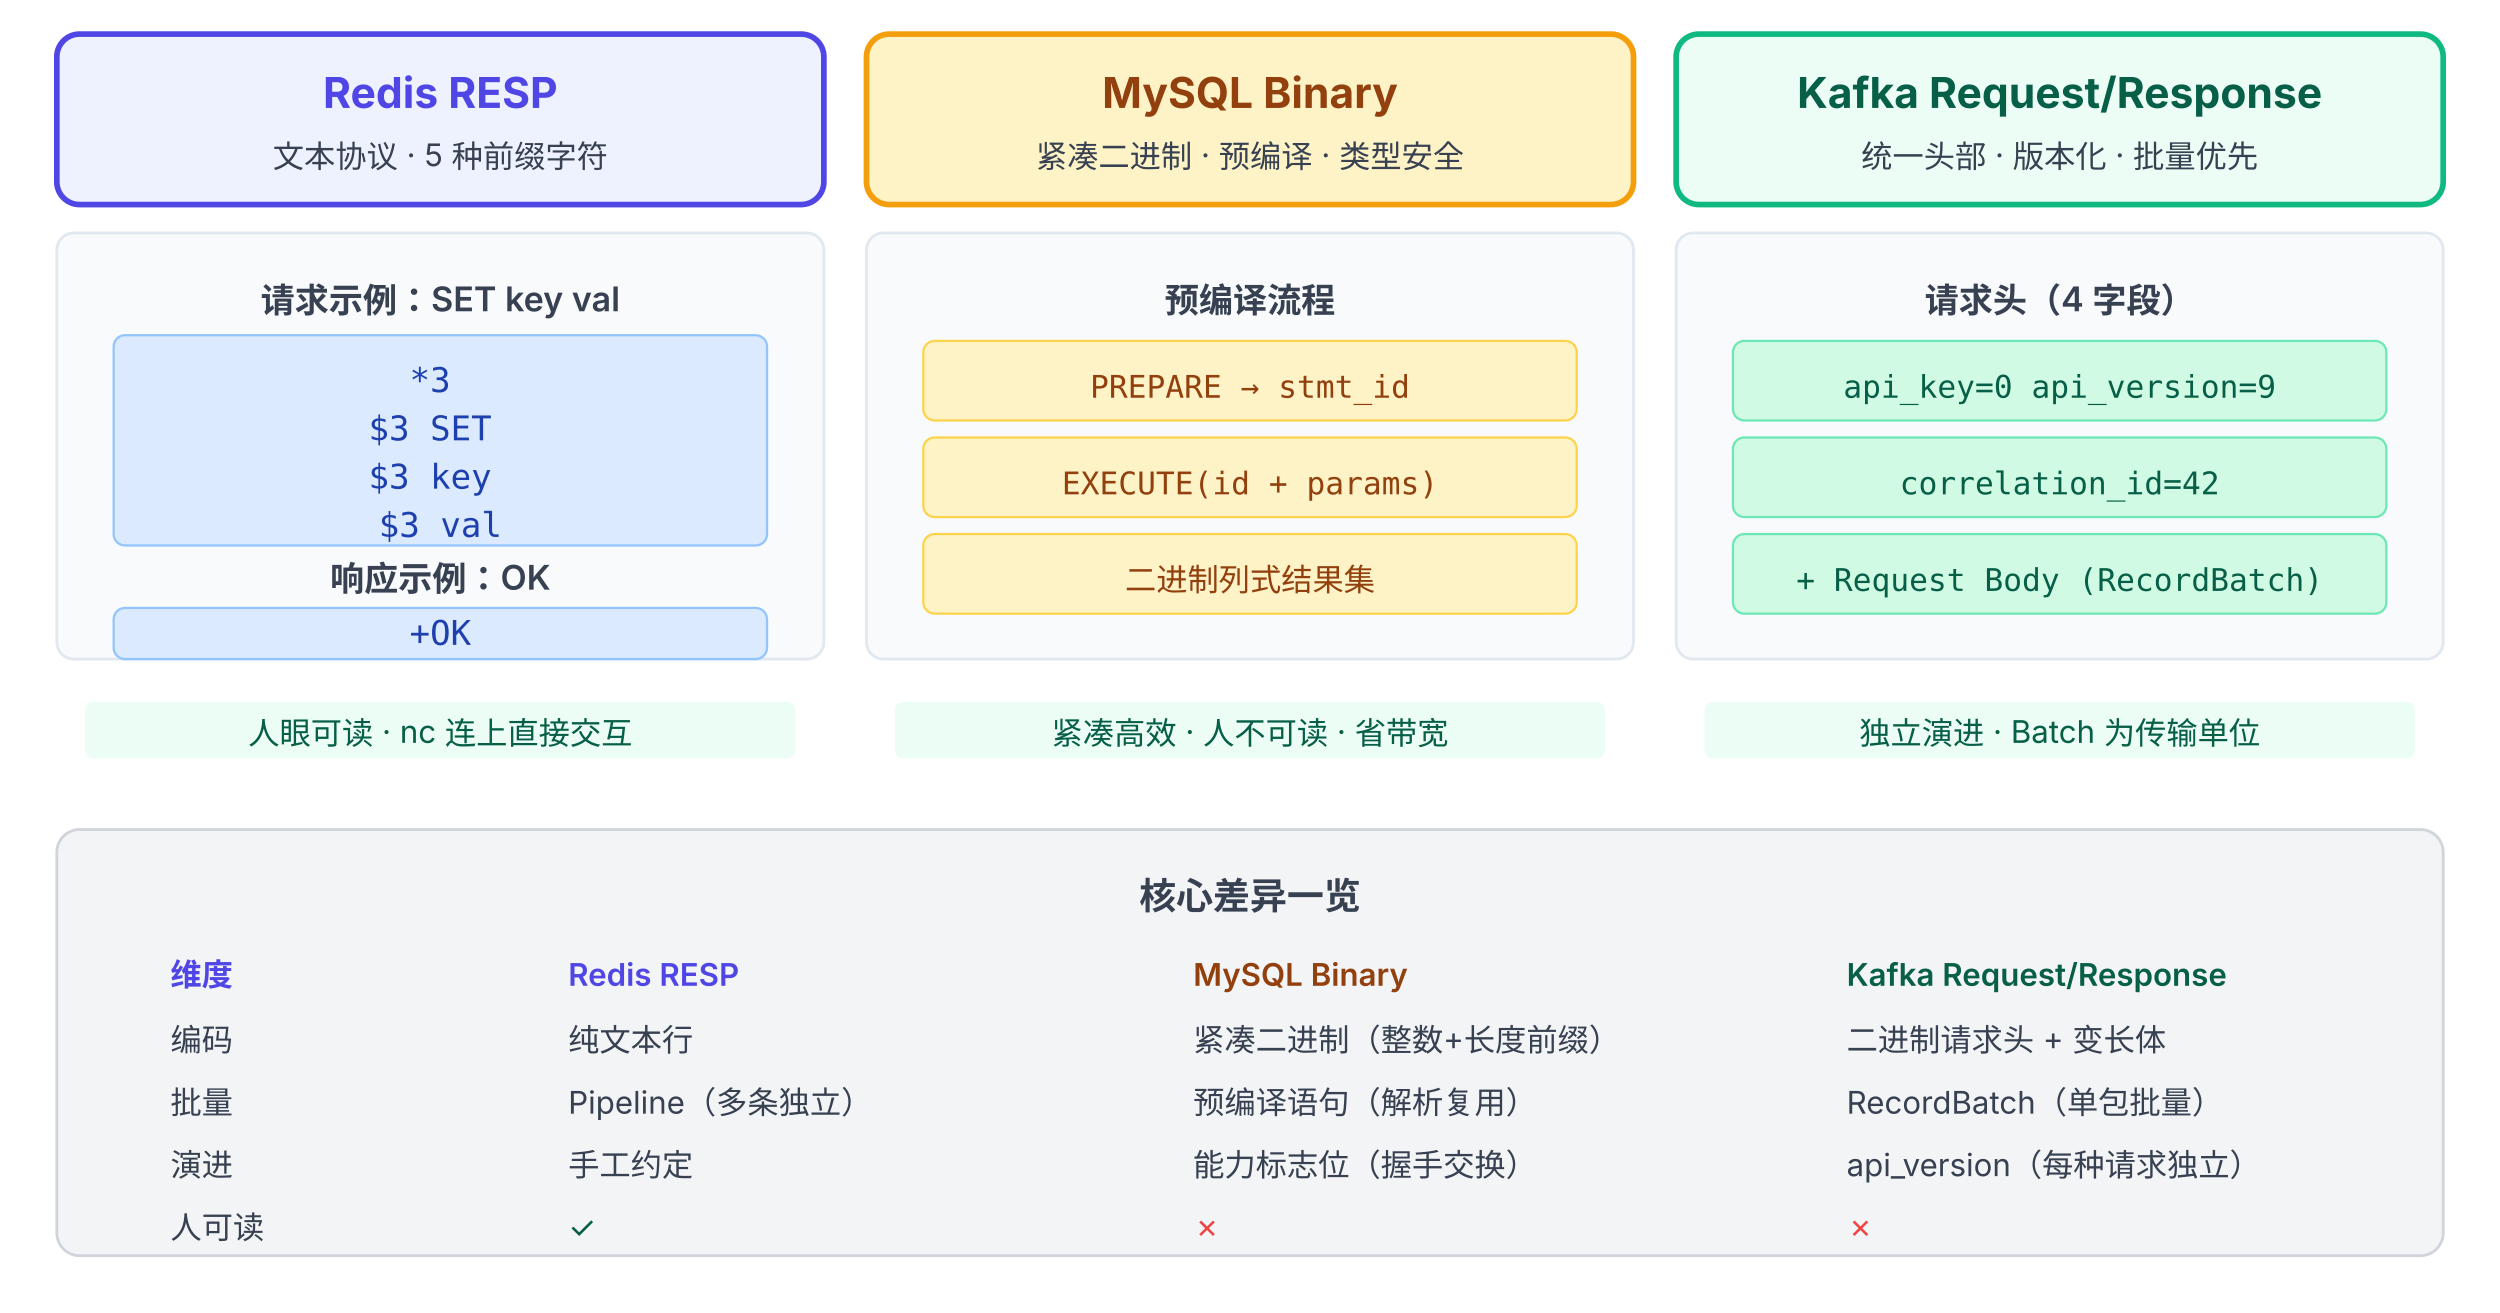
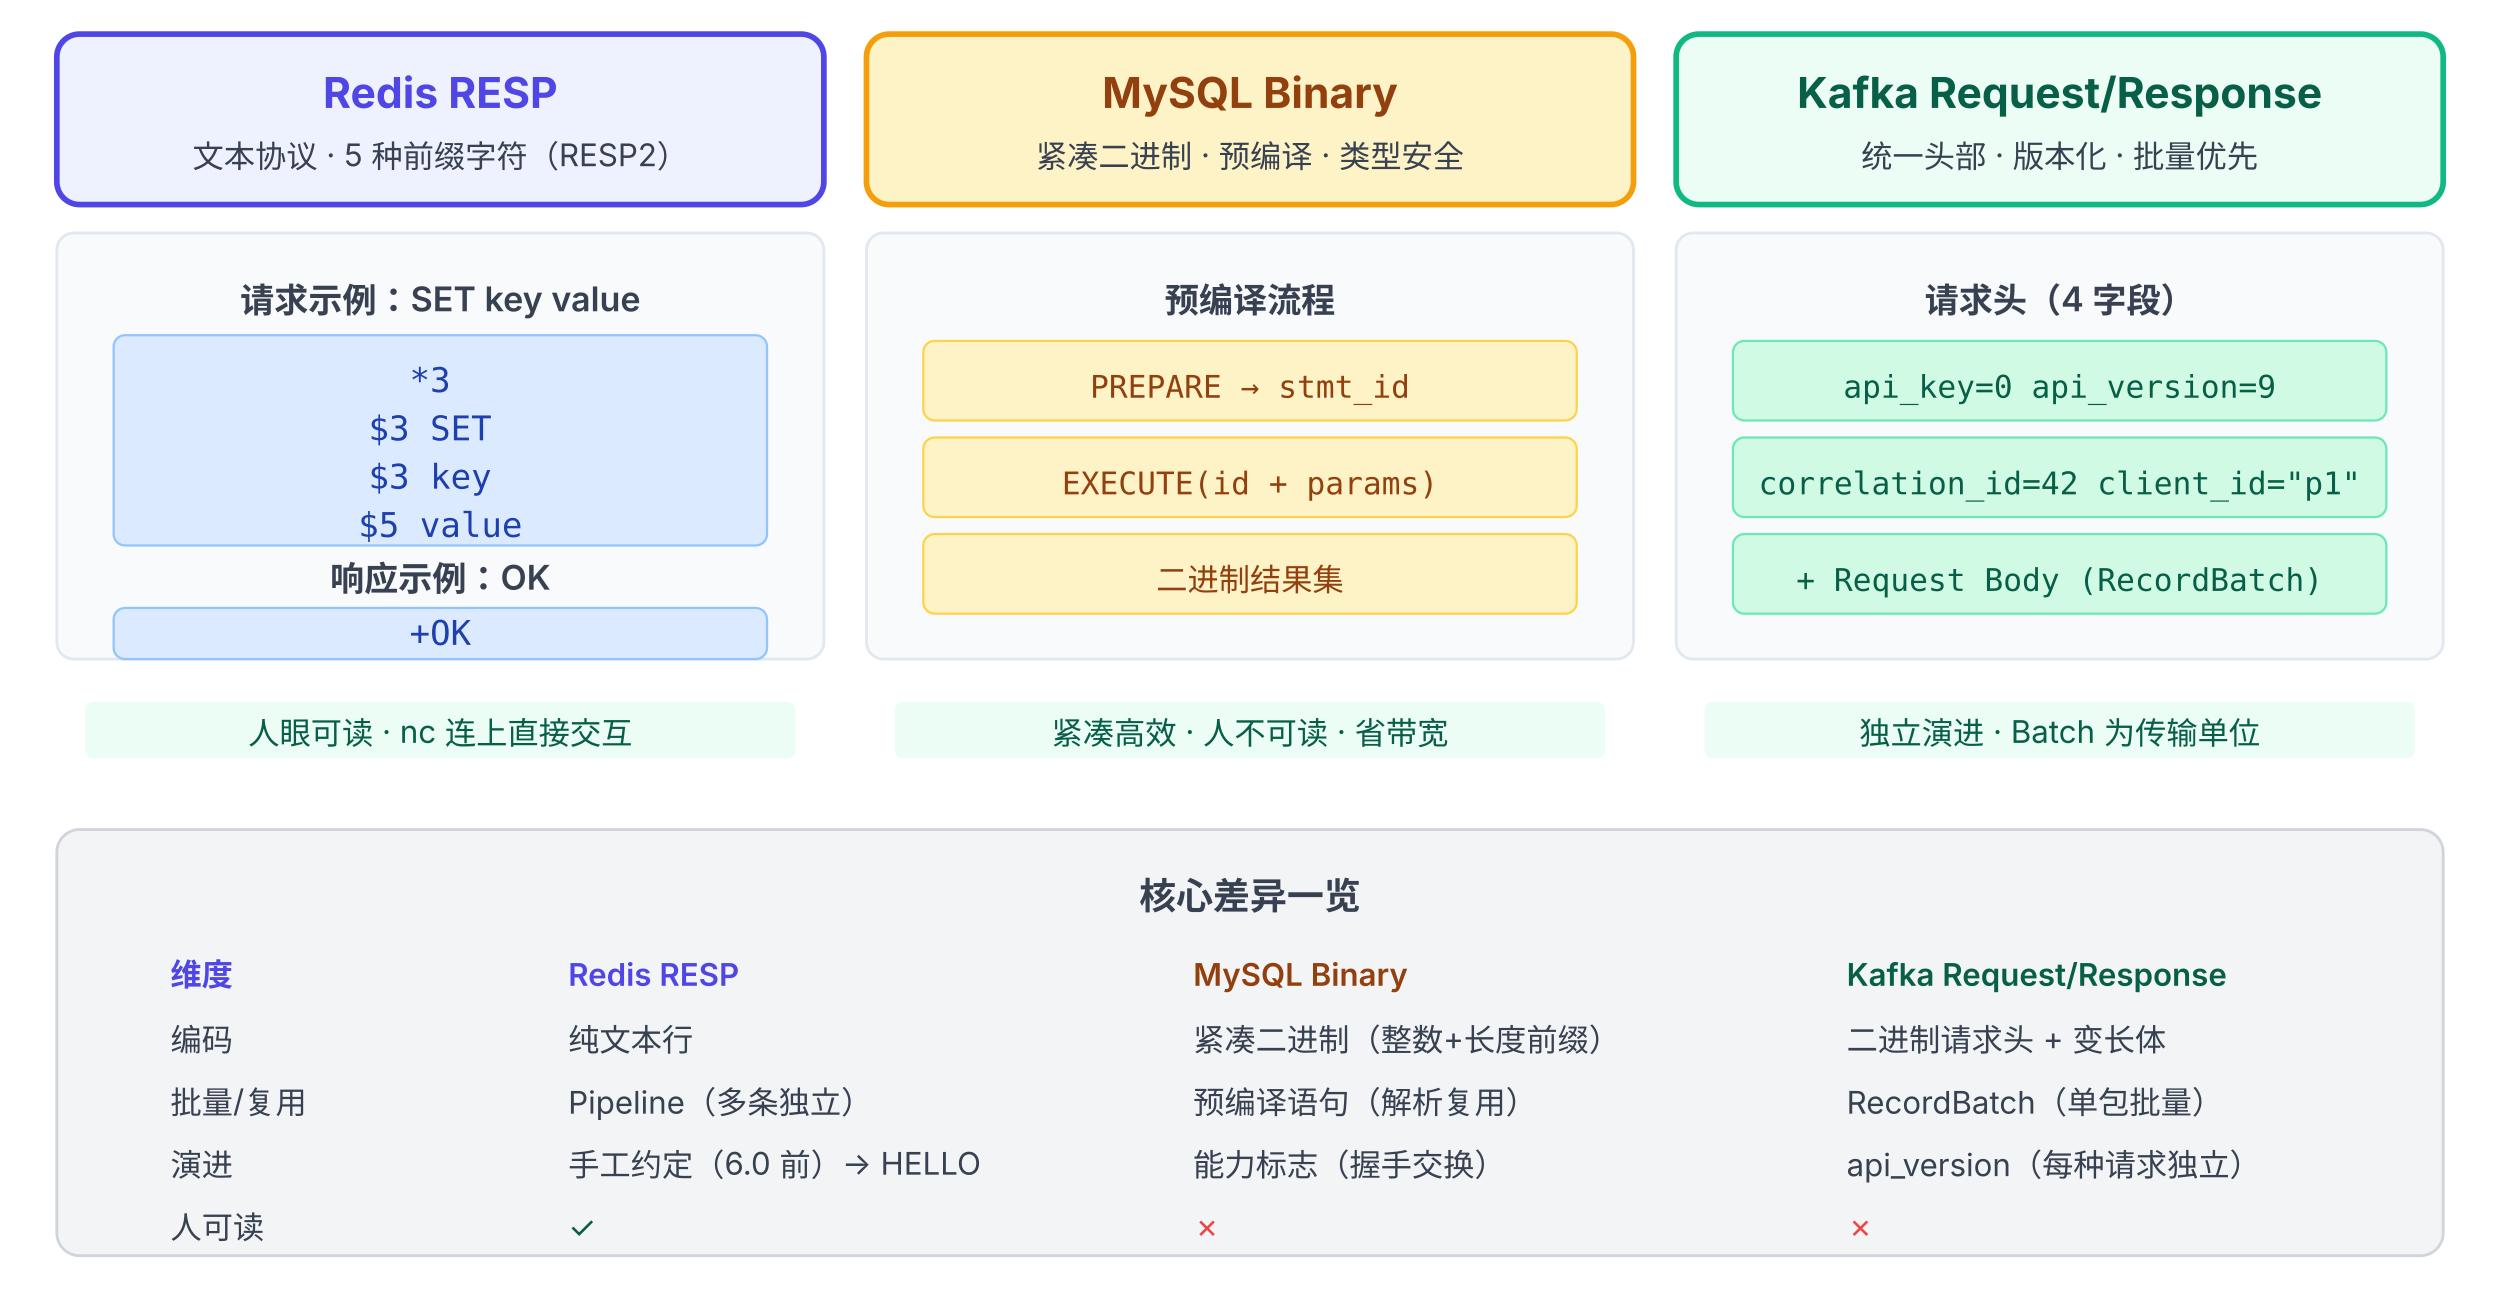
<svg xmlns="http://www.w3.org/2000/svg" viewBox="0 38 880 462" font-family="system-ui, -apple-system, 'PingFang SC', 'Microsoft YaHei', sans-serif">
  <defs>
    <marker id="arrow" viewBox="0 0 10 10" refX="9" refY="5" markerWidth="7" markerHeight="7" orient="auto-start-reverse">
      <path d="M0,0 L10,5 L0,10 z" fill="#4B5563" />
    </marker>
  </defs>
  <rect x="20" y="50" width="270" height="60" rx="8" fill="#EEF2FF" stroke="#4F46E5" stroke-width="2" />
  <text x="155" y="76" text-anchor="middle" font-size="15" font-weight="700" fill="#4F46E5">Redis RESP</text>
-   <text x="155" y="97" text-anchor="middle" font-size="11" fill="#374151">文本协议 · 5 种前缀字符</text>
+   <text x="155" y="97" text-anchor="middle" font-size="11" fill="#374151">文本协议 · 5 种前缀字符（RESP2）</text>
  <rect x="20" y="120" width="270" height="150" rx="6" fill="#F8FAFC" stroke="#E2E8F0" stroke-width="1" />
-   <text x="155" y="148" text-anchor="middle" font-size="12" font-weight="600" fill="#374151">请求示例：SET key val</text>
+   <text x="155" y="148" text-anchor="middle" font-size="12" font-weight="600" fill="#374151">请求示例：SET key value</text>
  <rect x="40" y="156" width="230" height="74" rx="4" fill="#DBEAFE" stroke="#93C5FD" stroke-width="0.8" />
  <text x="155" y="176" text-anchor="middle" font-size="12" font-family="monospace" fill="#1E40AF">
    <tspan x="155">*3</tspan>
    <tspan x="155" dy="17">$3 SET</tspan>
    <tspan x="155" dy="17">$3 key</tspan>
-     <tspan x="155" dy="17">$3 val</tspan>
+     <tspan x="155" dy="17">$5 value</tspan>
  </text>
  <text x="155" y="246" text-anchor="middle" font-size="12" font-weight="600" fill="#374151">响应示例：OK</text>
  <rect x="40" y="252" width="230" height="18" rx="4" fill="#DBEAFE" stroke="#93C5FD" stroke-width="0.8" />
  <text x="155" y="265" text-anchor="middle" font-size="12" font-family="monospace" fill="#1E40AF">+OK</text>
  <rect x="30" y="285" width="250" height="20" rx="3" fill="#ECFDF5" />
  <text x="155" y="300" text-anchor="middle" font-size="11" fill="#065F46">人眼可读 · nc 连上直接交互</text>
  <rect x="305" y="50" width="270" height="60" rx="8" fill="#FEF3C7" stroke="#F59E0B" stroke-width="2" />
  <text x="440" y="76" text-anchor="middle" font-size="15" font-weight="700" fill="#92400E">MySQL Binary</text>
  <text x="440" y="97" text-anchor="middle" font-size="11" fill="#374151">紧凑二进制 · 预编译 · 类型安全</text>
  <rect x="305" y="120" width="270" height="150" rx="6" fill="#F8FAFC" stroke="#E2E8F0" stroke-width="1" />
  <text x="440" y="148" text-anchor="middle" font-size="12" font-weight="600" fill="#374151">预编译流程</text>
  <rect x="325" y="158" width="230" height="28" rx="4" fill="#FEF3C7" stroke="#FCD34D" stroke-width="0.8" />
  <text x="440" y="178" text-anchor="middle" font-size="11" font-family="monospace" fill="#92400E">PREPARE → stmt_id</text>
  <rect x="325" y="192" width="230" height="28" rx="4" fill="#FEF3C7" stroke="#FCD34D" stroke-width="0.8" />
  <text x="440" y="212" text-anchor="middle" font-size="11" font-family="monospace" fill="#92400E">EXECUTE(id + params)</text>
  <rect x="325" y="226" width="230" height="28" rx="4" fill="#FEF3C7" stroke="#FCD34D" stroke-width="0.8" />
-   <text x="440" y="246" text-anchor="middle" font-size="11" font-family="monospace" fill="#92400E">二进制列式结果集</text>
+   <text x="440" y="246" text-anchor="middle" font-size="11" font-family="monospace" fill="#92400E">二进制结果集</text>
  <rect x="315" y="285" width="250" height="20" rx="3" fill="#ECFDF5" />
  <text x="440" y="300" text-anchor="middle" font-size="11" fill="#065F46">紧凑高效 · 人不可读 · 省带宽</text>
  <rect x="590" y="50" width="270" height="60" rx="8" fill="#ECFDF5" stroke="#10B981" stroke-width="2" />
  <text x="725" y="76" text-anchor="middle" font-size="15" font-weight="700" fill="#065F46">Kafka Request/Response</text>
  <text x="725" y="97" text-anchor="middle" font-size="11" fill="#374151">统一头部 · 版本化 · 批量优先</text>
  <rect x="590" y="120" width="270" height="150" rx="6" fill="#F8FAFC" stroke="#E2E8F0" stroke-width="1" />
  <text x="725" y="148" text-anchor="middle" font-size="12" font-weight="600" fill="#374151">请求头（4 字段）</text>
  <rect x="610" y="158" width="230" height="28" rx="4" fill="#D1FAE5" stroke="#6EE7B7" stroke-width="0.8" />
  <text x="725" y="178" text-anchor="middle" font-size="11" font-family="monospace" fill="#065F46">api_key=0 api_version=9</text>
  <rect x="610" y="192" width="230" height="28" rx="4" fill="#D1FAE5" stroke="#6EE7B7" stroke-width="0.8" />
-   <text x="725" y="212" text-anchor="middle" font-size="11" font-family="monospace" fill="#065F46">correlation_id=42</text>
+   <text x="725" y="212" text-anchor="middle" font-size="11" font-family="monospace" fill="#065F46">correlation_id=42 client_id="p1"</text>
  <rect x="610" y="226" width="230" height="28" rx="4" fill="#D1FAE5" stroke="#6EE7B7" stroke-width="0.8" />
  <text x="725" y="246" text-anchor="middle" font-size="11" font-family="monospace" fill="#065F46">+ Request Body (RecordBatch)</text>
  <rect x="600" y="285" width="250" height="20" rx="3" fill="#ECFDF5" />
  <text x="725" y="300" text-anchor="middle" font-size="11" fill="#065F46">独立演进 · Batch 为传输单位</text>
  <rect x="20" y="330" width="840" height="150" rx="8" fill="#F3F4F6" stroke="#D1D5DB" stroke-width="1" />
  <text x="440" y="358" text-anchor="middle" font-size="13" font-weight="700" fill="#374151">核心差异一览</text>
  <text x="60" y="385" font-size="11" font-weight="600" fill="#4F46E5">维度</text>
  <text x="200" y="385" font-size="11" font-weight="600" fill="#4F46E5">Redis RESP</text>
  <text x="420" y="385" font-size="11" font-weight="600" fill="#92400E">MySQL Binary</text>
  <text x="650" y="385" font-size="11" font-weight="600" fill="#065F46">Kafka Request/Response</text>
  <text x="60" y="408" font-size="11" fill="#374151">编码</text>
  <text x="200" y="408" font-size="11" fill="#374151">纯文本行</text>
  <text x="420" y="408" font-size="11" fill="#374151">紧凑二进制（整数+长度前缀）</text>
  <text x="650" y="408" font-size="11" fill="#374151">二进制请求头 + 变长体</text>
-   <text x="60" y="430" font-size="11" fill="#374151">批量</text>
+   <text x="60" y="430" font-size="11" fill="#374151">批量/复用</text>
  <text x="200" y="430" font-size="11" fill="#374151">Pipeline（多条独立）</text>
  <text x="420" y="430" font-size="11" fill="#374151">预编译语句（解析复用）</text>
  <text x="650" y="430" font-size="11" fill="#374151">RecordBatch（单包批量）</text>
  <text x="60" y="452" font-size="11" fill="#374151">演进</text>
-   <text x="200" y="452" font-size="11" fill="#374151">手工约定</text>
-   <text x="420" y="452" font-size="11" fill="#374151">能力标志位（握手交换）</text>
+   <text x="200" y="452" font-size="11" fill="#374151">手工约定（6.0 前）→ HELLO</text>
+   <text x="420" y="452" font-size="11" fill="#374151">能力标志（握手交换）</text>
  <text x="650" y="452" font-size="11" fill="#374151">api_version（每种请求独立）</text>
  <text x="60" y="474" font-size="11" fill="#374151">人可读</text>
  <text x="200" y="474" font-size="11" fill="#065F46">✓</text>
  <text x="420" y="474" font-size="11" fill="#EF4444">✗</text>
  <text x="650" y="474" font-size="11" fill="#EF4444">✗</text>
</svg>
